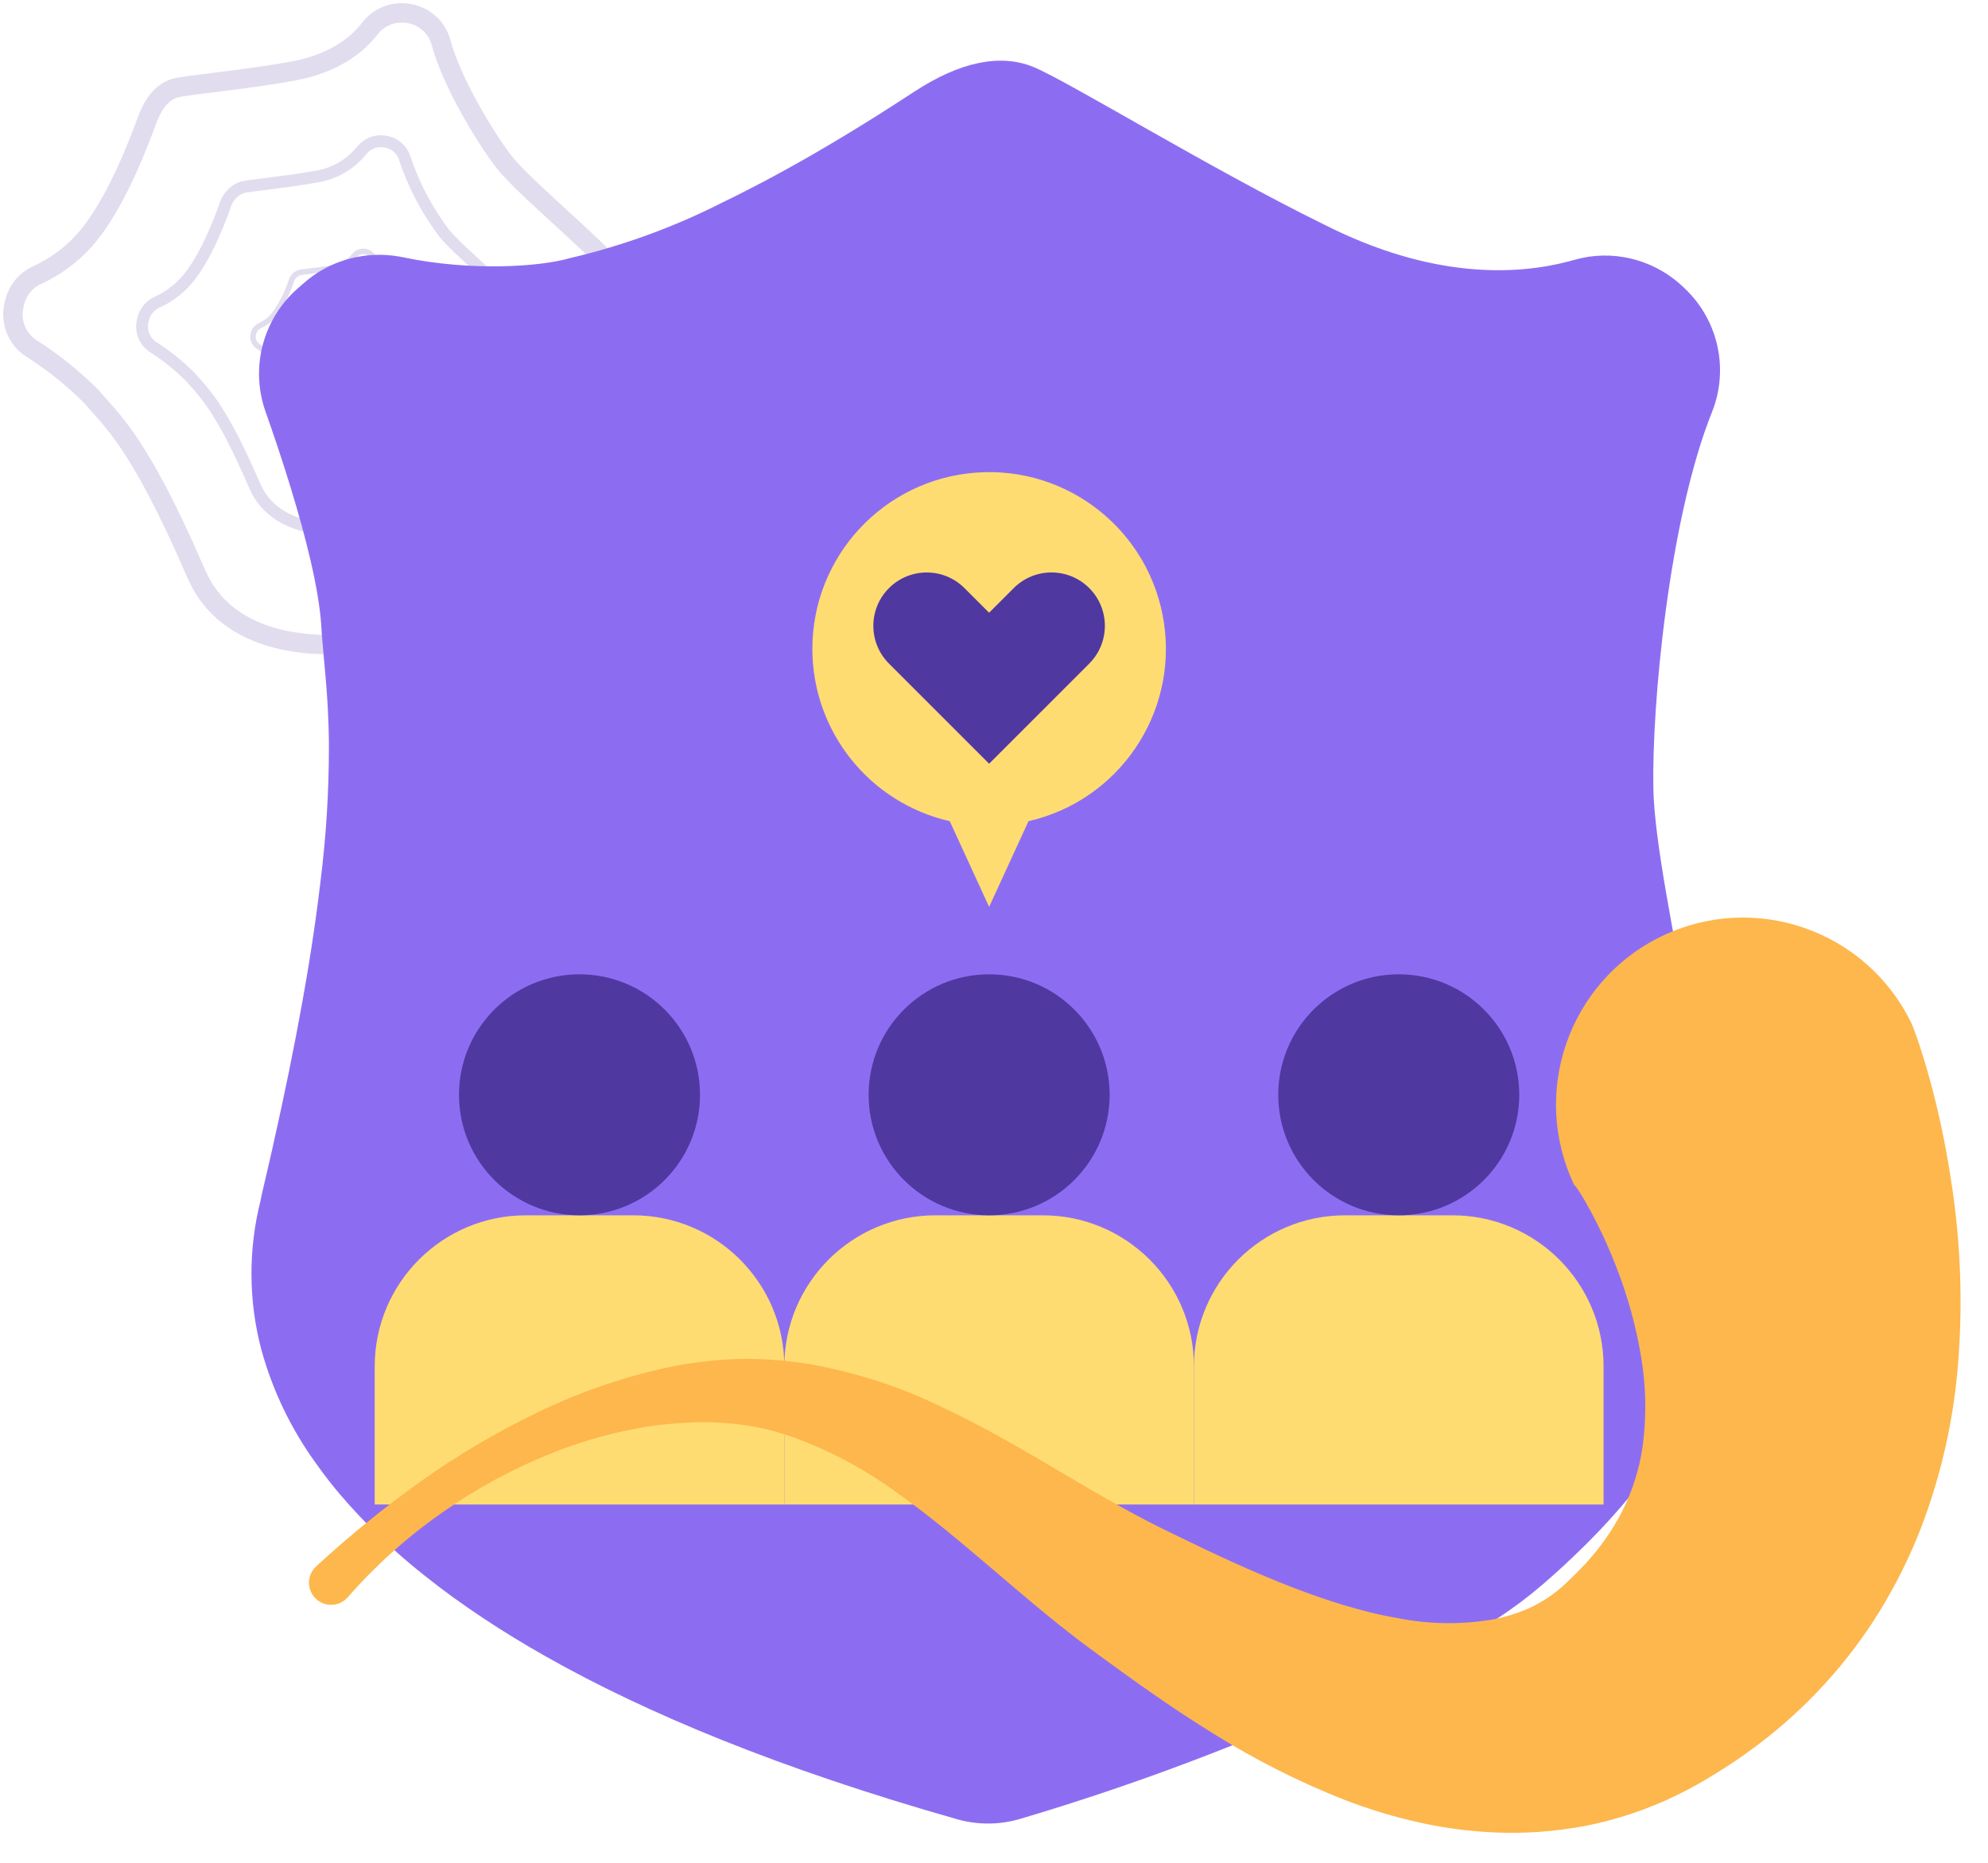
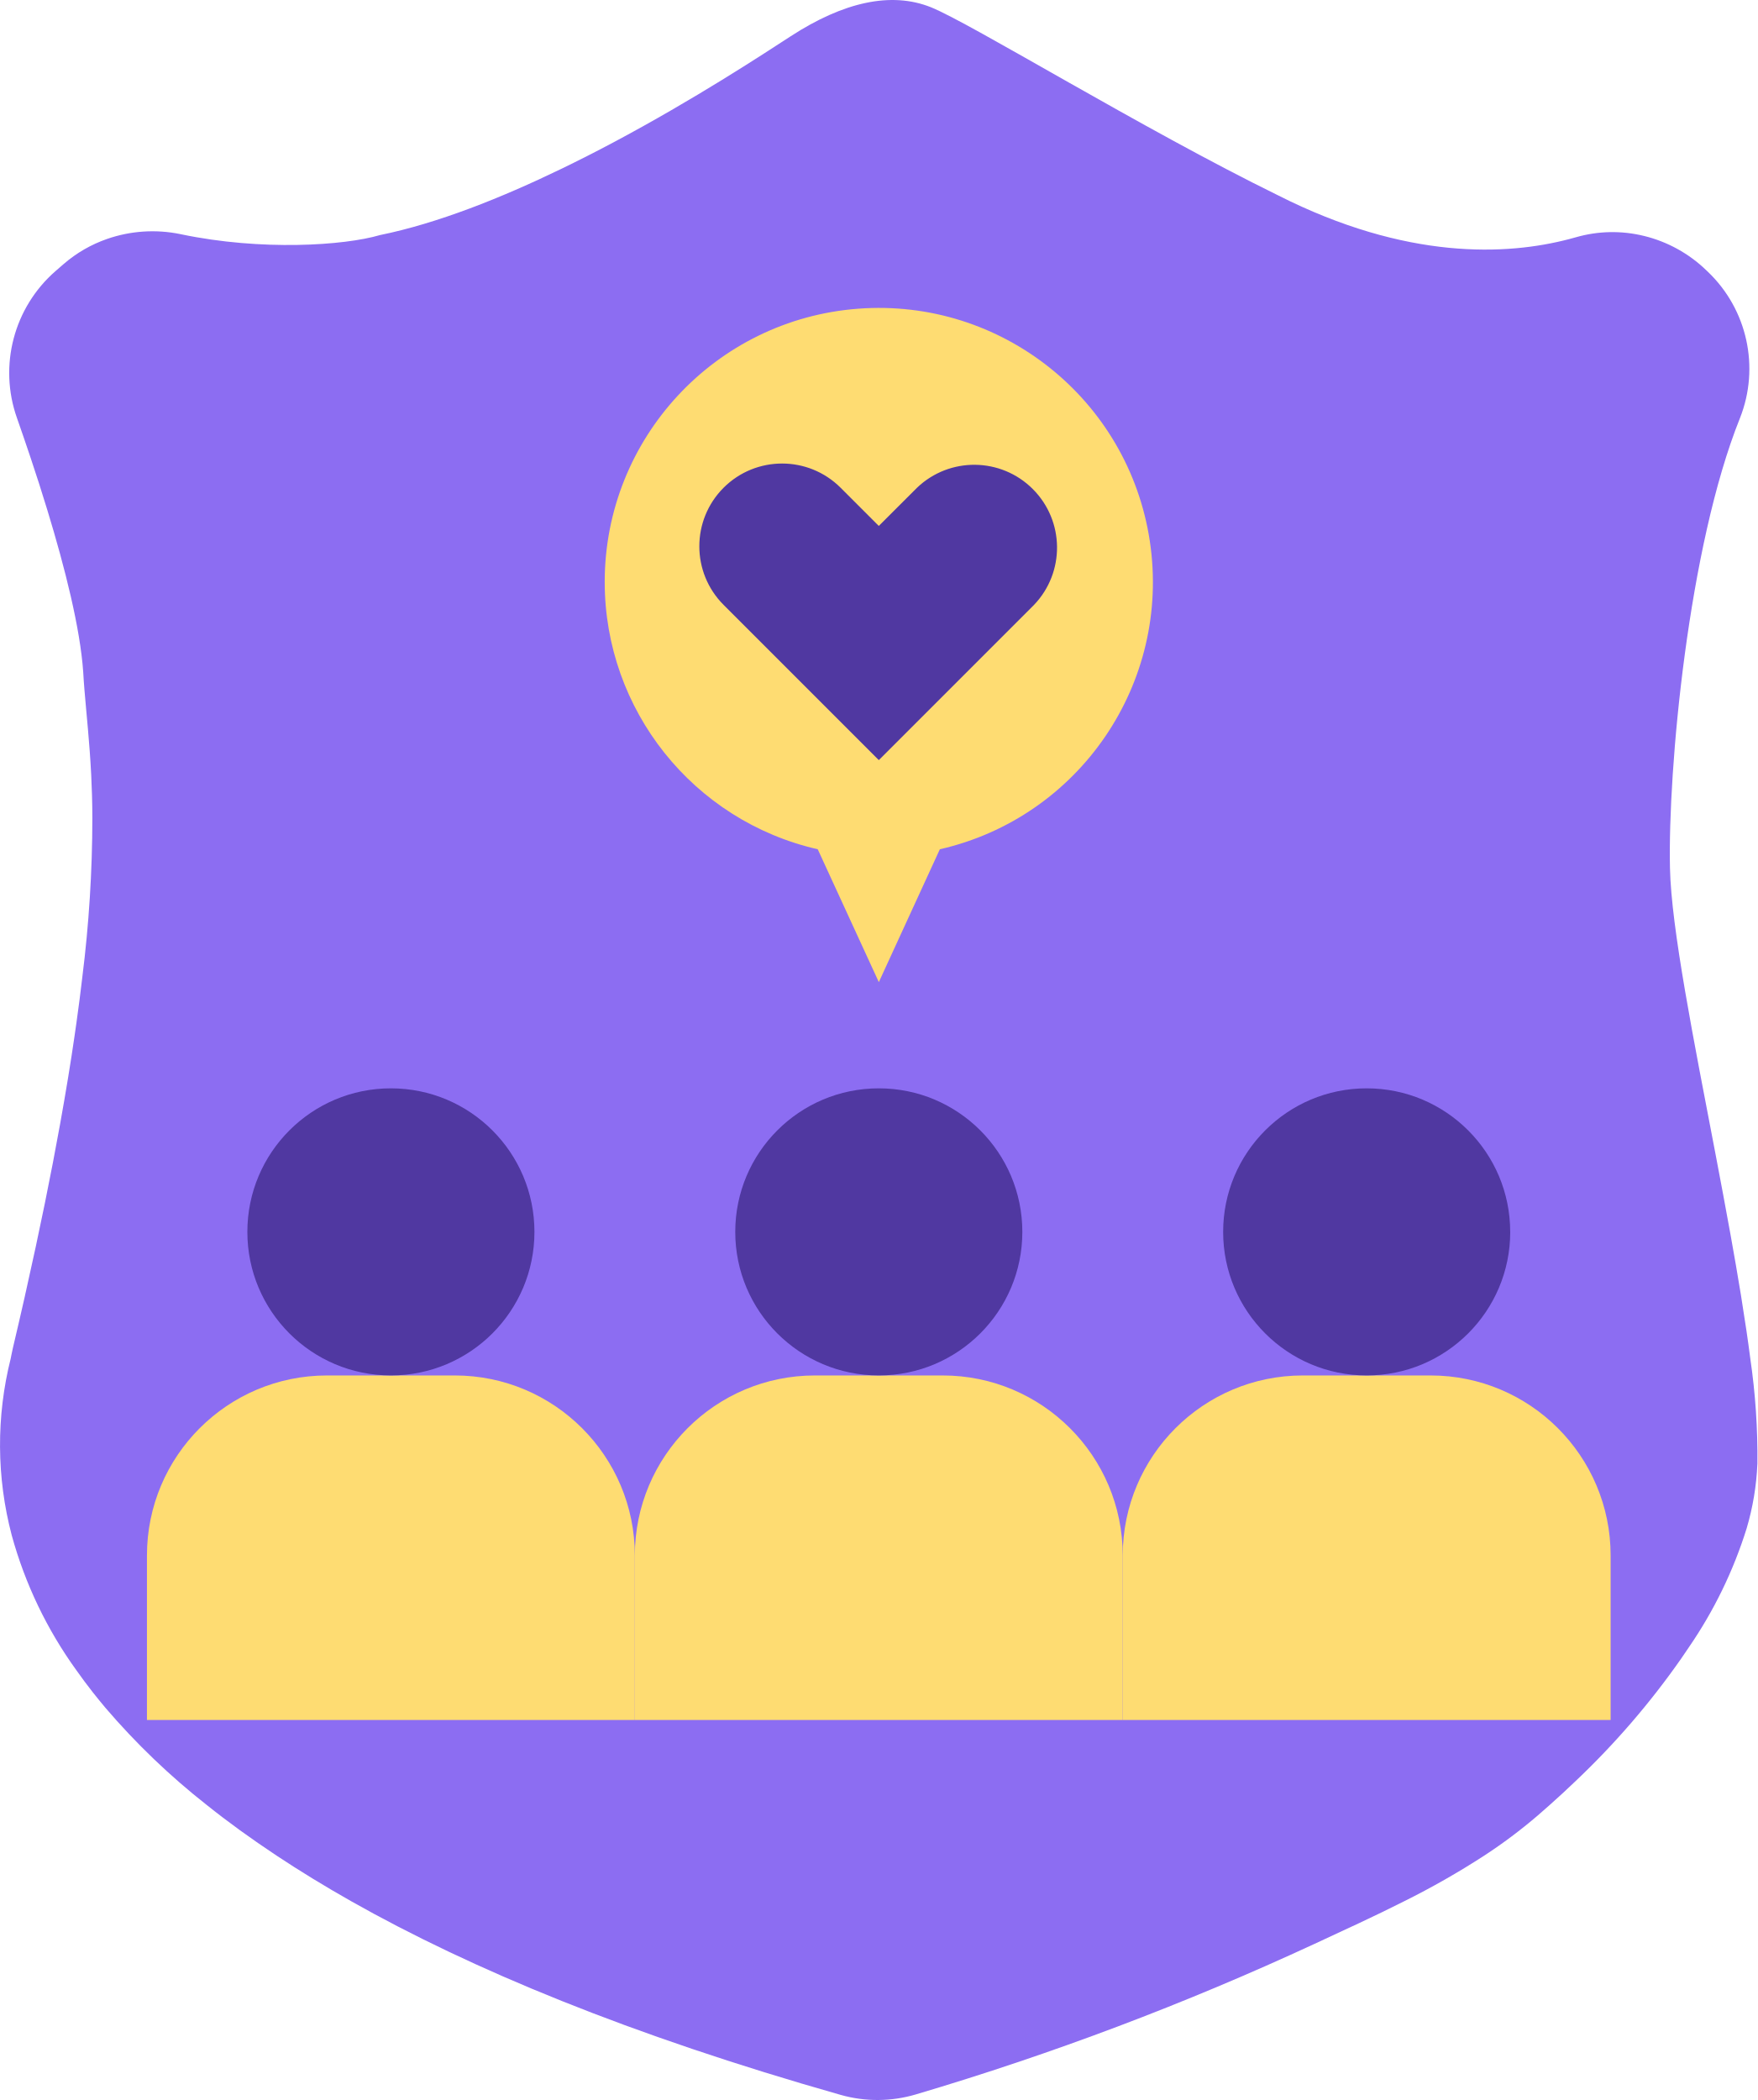
- <svg xmlns="http://www.w3.org/2000/svg" width="245.362" height="229.912" viewBox="0 0 245.362 229.912">
+ <svg xmlns="http://www.w3.org/2000/svg" id="Grupo_80664" data-name="Grupo 80664" width="203.783" height="243.468" viewBox="0 0 203.783 243.468">
  <defs>
    <clipPath id="clip-path">
-       <rect id="Rectángulo_34816" data-name="Rectángulo 34816" width="81.539" height="81.161" fill="none" />
-     </clipPath>
-     <clipPath id="clip-path-2">
-       <rect id="Rectángulo_34815" data-name="Rectángulo 34815" width="81.539" height="81.162" fill="none" />
-     </clipPath>
-     <clipPath id="clip-path-4">
-       <rect id="Rectángulo_34813" data-name="Rectángulo 34813" width="50.091" height="49.86" fill="none" />
-     </clipPath>
-     <clipPath id="clip-path-5">
-       <rect id="Rectángulo_34814" data-name="Rectángulo 34814" width="23.113" height="23.006" fill="none" />
-     </clipPath>
-     <clipPath id="clip-path-6">
-       <rect id="Rectángulo_34730" data-name="Rectángulo 34730" width="182.125" height="217.592" fill="none" />
+       <rect id="Rectángulo_34730" data-name="Rectángulo 34730" width="203.783" height="243.468" fill="none" />
    </clipPath>
  </defs>
-   <g id="Grupo_81218" data-name="Grupo 81218" transform="translate(5845.49 8749.49)">
-     <g id="Grupo_81215" data-name="Grupo 81215" transform="translate(-5845.49 -8749.49)">
-       <g id="Grupo_80857" data-name="Grupo 80857" clip-path="url(#clip-path)">
-         <g id="Grupo_80856" data-name="Grupo 80856" transform="translate(0 0)">
-           <g id="Grupo_80855" data-name="Grupo 80855" clip-path="url(#clip-path-2)">
-             <g id="Grupo_80848" data-name="Grupo 80848" transform="translate(0 0)" opacity="0.17" style="isolation: isolate">
-               <g id="Grupo_80847" data-name="Grupo 80847" transform="translate(0 0)">
-                 <g id="Grupo_80846" data-name="Grupo 80846" clip-path="url(#clip-path)">
-                   <path id="Trazado_115734" data-name="Trazado 115734" d="M66.5,72.148a108.866,108.866,0,0,0,6.75-10.186c2.361-4.028,4.706-8.2,5.665-12.813.905-4.362,1.188-10.109-1.474-13.937C74.584,31.047,64.575,23.13,61.831,19.606c-2.227-2.859-6.495-9.85-7.791-14.761A4.913,4.913,0,0,0,49.9,1.25l-.094-.012a4.925,4.925,0,0,0-4.544,1.881c-1.421,1.866-4.269,4.353-9.68,5.291-5.42,1.01-12.8,1.663-14.315,2.065s-2.685,1.757-3.489,3.93-3.822,10.47-7.721,14.824A17.453,17.453,0,0,1,4.2,33.553,5,5,0,0,0,1.4,37l-.084.385A4.948,4.948,0,0,0,3.39,42.549,43.347,43.347,0,0,1,10.9,48.568c2.292,2.754,5.778,5.34,12.718,21.394.035.082.072.166.111.246.864,1.716,5.838,16.808,40.567,3.6A4.962,4.962,0,0,0,66.5,72.148Z" transform="translate(0.392 0.392)" fill="none" stroke="#5038a1" stroke-miterlimit="10" stroke-width="2.396" />
-                 </g>
-               </g>
-             </g>
-             <g id="Grupo_80851" data-name="Grupo 80851" transform="translate(16.563 16.452)" opacity="0.17" style="isolation: isolate">
-               <g id="Grupo_80850" data-name="Grupo 80850">
-                 <g id="Grupo_80849" data-name="Grupo 80849" clip-path="url(#clip-path-4)">
-                   <path id="Trazado_115735" data-name="Trazado 115735" d="M53.335,56.719a67.2,67.2,0,0,0,4.147-6.257,26.592,26.592,0,0,0,3.48-7.872c.556-2.679.73-6.21-.906-8.561-1.756-2.559-7.9-7.423-9.591-9.587a32.142,32.142,0,0,1-4.786-9.068,3.02,3.02,0,0,0-2.543-2.208l-.057-.008a3.027,3.027,0,0,0-2.792,1.156,9.086,9.086,0,0,1-5.947,3.25c-3.33.62-7.863,1.022-8.793,1.269A3.465,3.465,0,0,0,23.4,21.246c-.494,1.334-2.349,6.432-4.743,9.107a10.721,10.721,0,0,1-3.6,2.657,3.074,3.074,0,0,0-1.724,2.117l-.052.236a3.04,3.04,0,0,0,1.277,3.174,26.692,26.692,0,0,1,4.616,3.7c1.408,1.693,3.55,3.281,7.813,13.144.021.05.044.1.069.151.53,1.054,3.586,10.326,24.92,2.214A3.046,3.046,0,0,0,53.335,56.719Z" transform="translate(-12.24 -12.156)" fill="none" stroke="#5038a1" stroke-miterlimit="10" stroke-width="1.472" />
-                 </g>
-               </g>
-             </g>
-             <g id="Grupo_80854" data-name="Grupo 80854" transform="translate(30.773 30.566)" opacity="0.17" style="isolation: isolate">
-               <g id="Grupo_80853" data-name="Grupo 80853">
-                 <g id="Grupo_80852" data-name="Grupo 80852" clip-path="url(#clip-path-5)">
-                   <path id="Trazado_115736" data-name="Trazado 115736" d="M42.039,43.483A30.989,30.989,0,0,0,43.952,40.6a12.284,12.284,0,0,0,1.606-3.631,5.347,5.347,0,0,0-.418-3.951c-.811-1.181-3.648-3.425-4.426-4.423a14.852,14.852,0,0,1-2.208-4.184,1.392,1.392,0,0,0-1.173-1.019l-.027,0a1.4,1.4,0,0,0-1.287.533,4.194,4.194,0,0,1-2.744,1.5c-1.537.287-3.628.471-4.058.585a1.6,1.6,0,0,0-.989,1.113,14.949,14.949,0,0,1-2.188,4.2,4.944,4.944,0,0,1-1.66,1.226,1.415,1.415,0,0,0-.795.975l-.024.109a1.4,1.4,0,0,0,.589,1.465A12.352,12.352,0,0,1,26.278,36.8c.65.782,1.639,1.514,3.606,6.065a.671.671,0,0,0,.032.07c.244.486,1.654,4.764,11.5,1.021A1.4,1.4,0,0,0,42.039,43.483Z" transform="translate(-23.077 -22.92)" fill="none" stroke="#5038a1" stroke-miterlimit="10" stroke-width="0.679" />
-                 </g>
-               </g>
-             </g>
-           </g>
-         </g>
-       </g>
-     </g>
-     <g id="Grupo_80664" data-name="Grupo 80664" transform="translate(-5814.473 -8742)">
-       <g id="Grupo_80660" data-name="Grupo 80660" clip-path="url(#clip-path-6)">
-         <path id="Trazado_115140" data-name="Trazado 115140" d="M182.1,151.712A27.677,27.677,0,0,1,181,158.351a45.786,45.786,0,0,1-6.01,12.359c-.257.391-.524.781-.79,1.162a82.6,82.6,0,0,1-10.921,12.667c-.878.845-1.778,1.672-2.688,2.481-.414.368-.832.735-1.254,1.1a53.1,53.1,0,0,1-5.532,4.149,83.9,83.9,0,0,1-8.321,4.742c-3.051,1.544-6.175,2.968-9.29,4.415A302.7,302.7,0,0,1,94.917,217.01a13.966,13.966,0,0,1-7.806.051C65.255,210.853,48.788,204,36.419,197.01c-2.789-1.576-5.366-3.156-7.756-4.742q-3.963-2.626-7.236-5.247a73.923,73.923,0,0,1-10.5-10.076c-.45-.533-.878-1.061-1.291-1.585q-.9-1.151-1.7-2.288a43.578,43.578,0,0,1-6.7-13.981,36.749,36.749,0,0,1-.106-18.346c.028-.133.051-.248.069-.354.046-.253.1-.5.161-.749.432-1.819.836-3.584,1.227-5.3.032-.142.064-.28.092-.423l0,0c1.466-6.506,2.637-12.29,3.565-17.45.6-3.313,1.1-6.363,1.507-9.189v-.009c.064-.432.124-.859.184-1.282.234-1.663.436-3.235.611-4.742v0A133.157,133.157,0,0,0,9.578,84.761v0c0-1.626-.051-3.106-.119-4.475-.175-3.483-.492-6.244-.7-8.785-.051-.629-.1-1.241-.129-1.852C8.315,65.1,6.734,58.839,4.91,52.866c-.561-1.842-1.144-3.657-1.723-5.385-.487-1.461-.974-2.867-1.433-4.172A14,14,0,0,1,5.765,28.078l.841-.731A13.752,13.752,0,0,1,11.1,24.757a14.321,14.321,0,0,1,7.581-.5c.037.009.074.014.11.023,8.316,1.737,16.876,1.167,20.583.078A83.438,83.438,0,0,0,58.152,17.5c1.824-.882,3.62-1.8,5.357-2.72C71.944,10.3,79.038,5.639,81.914,3.769,87.4.2,92.349-.9,96.465.75s21.957,12.626,35.957,19.485c13.352,6.759,23.735,6.23,30.181,4.539.243-.06.478-.129.708-.193a13.677,13.677,0,0,1,7.043-.133h0a14.108,14.108,0,0,1,6.432,3.542c.064.06.129.124.193.184A13.894,13.894,0,0,1,180.3,43.318c-5.353,13.329-7.475,36.393-7.255,46.634.133,6.226,2.467,17.85,4.742,29.745.519,2.743,1.043,5.5,1.53,8.215.386,2.136.749,4.245,1.084,6.29.2,1.264.4,2.5.574,3.712q.214,1.447.391,2.83a70.258,70.258,0,0,1,.74,10.967" transform="translate(0 0)" fill="#8c6df2" />
-         <path id="Trazado_115141" data-name="Trazado 115141" d="M65.044,310.192H51.8a18.655,18.655,0,0,0-18.655,18.655v17.041H83.7V328.847a18.655,18.655,0,0,0-18.655-18.655" transform="translate(-17.915 -167.674)" fill="#fedc72" />
-         <path id="Trazado_115142" data-name="Trazado 115142" d="M285.118,310.192H271.871a18.655,18.655,0,0,0-18.655,18.655v17.041h50.557V328.847a18.655,18.655,0,0,0-18.655-18.655" transform="translate(-136.875 -167.674)" fill="#fedc72" />
-         <path id="Trazado_115143" data-name="Trazado 115143" d="M175.081,310.192H161.834a18.655,18.655,0,0,0-18.655,18.655v17.041h50.557V328.847a18.655,18.655,0,0,0-18.655-18.655" transform="translate(-77.395 -167.674)" fill="#fedc72" />
-         <path id="Trazado_115144" data-name="Trazado 115144" d="M85.536,260.316a14.874,14.874,0,1,1-14.874-14.874,14.874,14.874,0,0,1,14.874,14.874" transform="translate(-30.156 -132.673)" fill="#5038a1" />
-         <path id="Trazado_115145" data-name="Trazado 115145" d="M195.573,260.316A14.874,14.874,0,1,1,180.7,245.442a14.874,14.874,0,0,1,14.874,14.874" transform="translate(-89.636 -132.673)" fill="#5038a1" />
-         <path id="Trazado_115146" data-name="Trazado 115146" d="M305.61,260.316a14.874,14.874,0,1,1-14.874-14.874,14.874,14.874,0,0,1,14.874,14.874" transform="translate(-149.116 -132.673)" fill="#5038a1" />
-         <path id="Trazado_115147" data-name="Trazado 115147" d="M150.716,132.354a21.816,21.816,0,1,1,26.675,21.266l-4.86,10.578-4.859-10.578a21.819,21.819,0,0,1-16.957-21.266" transform="translate(-81.469 -59.751)" fill="#fedc72" />
-         <path id="Trazado_115148" data-name="Trazado 115148" d="M193.746,148.739l-12.36,12.36-12.358-12.358a6.588,6.588,0,0,1,0-9.32h0a6.588,6.588,0,0,1,9.315,0l3.039,3.039,3.045-3.042a6.588,6.588,0,0,1,9.315,9.32" transform="translate(-90.325 -74.321)" fill="#5038a1" />
-       </g>
-     </g>
-     <path id="Trazado_117361" data-name="Trazado 117361" d="M200.314,22.6a134.22,134.22,0,0,1-12.1,11.324,98.814,98.814,0,0,1-13.659,9.442,71.767,71.767,0,0,1-15.529,6.669,50.552,50.552,0,0,1-8.566,1.7c-.739.064-1.477.146-2.226.169-.374.016-.747.039-1.123.048l-1.131,0c-.759.007-1.49-.025-2.24-.039-.741-.046-1.489-.076-2.229-.148A62.382,62.382,0,0,1,124.429,47.5c-5.385-2.092-10.421-4.616-15.265-7.033-2.421-1.214-4.8-2.394-7.149-3.491-1.174-.555-2.335-1.074-3.491-1.583-.576-.243-1.152-.5-1.725-.728l-1.773-.72c-4.937-2-9.763-3.858-14.514-5.342-2.374-.743-4.724-1.393-7.035-1.914-1.155-.261-2.3-.492-3.431-.685s-2.25-.338-3.349-.451a32.252,32.252,0,0,0-11.844.717,21.549,21.549,0,0,0-2.42.831c-.385.155-.758.328-1.125.5l-.541.273c-.162.093-.326.178-.485.275a16.929,16.929,0,0,0-3.508,2.725c-.259.266-.513.536-.754.818l-.937,1.053c-.324.363-.613.742-.922,1.105s-.569.751-.856,1.118a28.327,28.327,0,0,0-2.737,4.583,25.378,25.378,0,0,0-1.71,4.709,25.645,25.645,0,0,0-.767,4.886,36.749,36.749,0,0,0,.935,10.485,55.008,55.008,0,0,0,3.88,11.046,59.244,59.244,0,0,0,2.85,5.369c.516.863,1.049,1.706,1.584,2.5.267.393.539.774.8,1.119.129.171.258.338.374.473a2.288,2.288,0,0,0,.16.176c.02.016.049.049.057.045l.01,0s.012.012,0-.019l-.057-.128A23.068,23.068,0,0,1,8.723,103.279l-.181-.347-.116-.237-.185-.4-.316-.712c-.2-.458-.377-.89-.551-1.319-.345-.855-.66-1.683-.966-2.505-.6-1.641-1.15-3.259-1.655-4.882-1.009-3.242-1.85-6.5-2.561-9.814A96.087,96.087,0,0,1,0,62.507a72.726,72.726,0,0,1,3.22-21.556A63.523,63.523,0,0,1,7.528,30.556a59.074,59.074,0,0,1,6.094-9.372,60.932,60.932,0,0,1,7.469-7.873c.672-.573,1.338-1.156,2.018-1.707S24.474,10.512,25.17,10l1.045-.762c.356-.257.671-.49,1.1-.786.8-.565,1.626-1.1,2.462-1.611A46.157,46.157,0,0,1,40.466,2.019c.467-.146.941-.274,1.412-.405s.918-.235,1.378-.344c.92-.211,1.841-.4,2.763-.559a49.031,49.031,0,0,1,5.5-.631A53.165,53.165,0,0,1,62.077.556a64.117,64.117,0,0,1,9.634,2.17A97.773,97.773,0,0,1,88.476,9.769c5.153,2.7,9.956,5.64,14.578,8.554l1.8,1.142c.619.392,1.215.793,1.821,1.19,1.19.8,2.367,1.608,3.506,2.421,2.291,1.624,4.485,3.261,6.65,4.851,4.324,3.186,8.492,6.249,12.79,8.84a51.046,51.046,0,0,0,13.391,5.92c.583.161,1.171.282,1.76.423l.888.172.446.087c.148.026.293.041.44.062l.882.119c.3.034.594.054.892.083.6.066,1.2.078,1.8.111s1.216.018,1.828.016c.613-.029,1.228-.022,1.845-.078l.927-.065c.31-.024.619-.063.929-.1.62-.061,1.239-.154,1.86-.248s1.239-.217,1.861-.323,1.238-.263,1.859-.4c.614-.163,1.232-.315,1.846-.487s1.229-.348,1.837-.551c1.222-.385,2.431-.823,3.627-1.3.6-.238,1.2-.479,1.788-.743l.889-.389.876-.418a65.587,65.587,0,0,0,13.17-8.35,64.352,64.352,0,0,0,10.889-11.232,2.73,2.73,0,1,1,4.169,3.512Z" transform="matrix(-0.998, -0.07, 0.07, -0.998, -5608.137, -8519.578)" fill="#fdb74d" />
+   <g id="Grupo_80660" data-name="Grupo 80660" clip-path="url(#clip-path)">
+     <path id="Trazado_115140" data-name="Trazado 115140" d="M203.758,169.754a30.969,30.969,0,0,1-1.239,7.429,51.231,51.231,0,0,1-6.724,13.829c-.288.437-.586.874-.884,1.3a92.427,92.427,0,0,1-12.22,14.173c-.982.946-1.99,1.871-3.007,2.776-.463.411-.93.823-1.4,1.229a59.417,59.417,0,0,1-6.19,4.642,93.873,93.873,0,0,1-9.31,5.305c-3.414,1.727-6.909,3.321-10.395,4.94A338.7,338.7,0,0,1,106.2,242.817a15.627,15.627,0,0,1-8.734.057c-24.455-6.945-42.88-14.616-56.72-22.435-3.121-1.763-6-3.532-8.678-5.305q-4.434-2.938-8.1-5.871a82.713,82.713,0,0,1-11.752-11.274c-.5-.6-.982-1.188-1.445-1.774q-1.01-1.288-1.907-2.56a48.76,48.76,0,0,1-7.5-15.644,41.119,41.119,0,0,1-.118-20.528c.031-.149.057-.278.077-.4.051-.283.113-.56.18-.838.483-2.036.936-4.01,1.373-5.933.036-.159.072-.314.1-.473l.005-.005c1.64-7.28,2.951-13.752,3.989-19.525.668-3.707,1.229-7.12,1.686-10.282v-.01c.072-.483.139-.961.206-1.434.262-1.861.488-3.619.684-5.305v-.005a148.993,148.993,0,0,0,1.162-18.435v-.005c-.005-1.82-.057-3.475-.134-5.007-.2-3.9-.55-6.986-.781-9.829-.057-.7-.108-1.388-.144-2.072C9.3,72.838,7.535,65.836,5.494,59.153c-.627-2.062-1.28-4.092-1.928-6.025-.545-1.635-1.09-3.208-1.6-4.668A15.662,15.662,0,0,1,6.45,31.418l.941-.817a15.388,15.388,0,0,1,5.028-2.9,16.024,16.024,0,0,1,8.482-.56c.041.01.082.015.123.026,9.305,1.943,18.883,1.306,23.031.087,6.668-1.357,14.045-4.3,21.011-7.67,2.041-.987,4.051-2.01,5.994-3.043C80.5,11.522,88.438,6.309,91.656,4.217,97.8.223,103.331-1.006,107.937.84s24.568,14.127,40.233,21.8c14.939,7.562,26.558,6.971,33.771,5.079.272-.067.535-.144.792-.216a15.3,15.3,0,0,1,7.881-.149h.005a15.786,15.786,0,0,1,7.2,3.964c.072.067.144.139.216.206a15.547,15.547,0,0,1,3.707,16.944c-5.989,14.914-8.364,40.721-8.117,52.18.149,6.966,2.761,19.972,5.305,33.282.581,3.069,1.167,6.159,1.712,9.192.432,2.391.838,4.75,1.213,7.038.226,1.414.442,2.8.643,4.154q.239,1.619.437,3.167a78.614,78.614,0,0,1,.828,12.271" transform="translate(0 0)" fill="#8c6df2" />
+     <path id="Trazado_115141" data-name="Trazado 115141" d="M68.838,310.192H54.016a20.874,20.874,0,0,0-20.874,20.874v19.068H89.711V331.066a20.874,20.874,0,0,0-20.874-20.874" transform="translate(-16.104 -150.725)" fill="#fedc72" />
+     <path id="Trazado_115142" data-name="Trazado 115142" d="M288.912,310.192H274.09a20.874,20.874,0,0,0-20.874,20.874v19.068h56.569V331.066a20.874,20.874,0,0,0-20.874-20.874" transform="translate(-123.04 -150.725)" fill="#fedc72" />
+     <path id="Trazado_115143" data-name="Trazado 115143" d="M178.875,310.192H164.053a20.874,20.874,0,0,0-20.874,20.874v19.068h56.569V331.066a20.874,20.874,0,0,0-20.874-20.874" transform="translate(-69.572 -150.725)" fill="#fedc72" />
+     <path id="Trazado_115144" data-name="Trazado 115144" d="M89.073,262.085A16.643,16.643,0,1,1,72.43,245.442a16.643,16.643,0,0,1,16.643,16.643" transform="translate(-27.107 -119.263)" fill="#5038a1" />
+     <path id="Trazado_115145" data-name="Trazado 115145" d="M199.11,262.085a16.643,16.643,0,1,1-16.643-16.643,16.643,16.643,0,0,1,16.643,16.643" transform="translate(-80.575 -119.263)" fill="#5038a1" />
+     <path id="Trazado_115146" data-name="Trazado 115146" d="M309.147,262.085A16.643,16.643,0,1,1,292.5,245.442a16.643,16.643,0,0,1,16.643,16.643" transform="translate(-134.043 -119.263)" fill="#5038a1" />
+     <path id="Trazado_115147" data-name="Trazado 115147" d="M150.716,142.318A31.78,31.78,0,1,1,189.575,173.3L182.5,188.705,175.417,173.3a31.785,31.785,0,0,1-24.7-30.979" transform="translate(-80.604 -74.839)" fill="#fedc72" />
+     <path id="Trazado_115148" data-name="Trazado 115148" d="M205.917,153.877l-18,18-18-18a9.6,9.6,0,0,1,0-13.576l0,0a9.6,9.6,0,0,1,13.57,0l4.427,4.427,4.435-4.431a9.6,9.6,0,0,1,13.569,13.577" transform="translate(-86.022 -83.752)" fill="#5038a1" />
  </g>
</svg>
